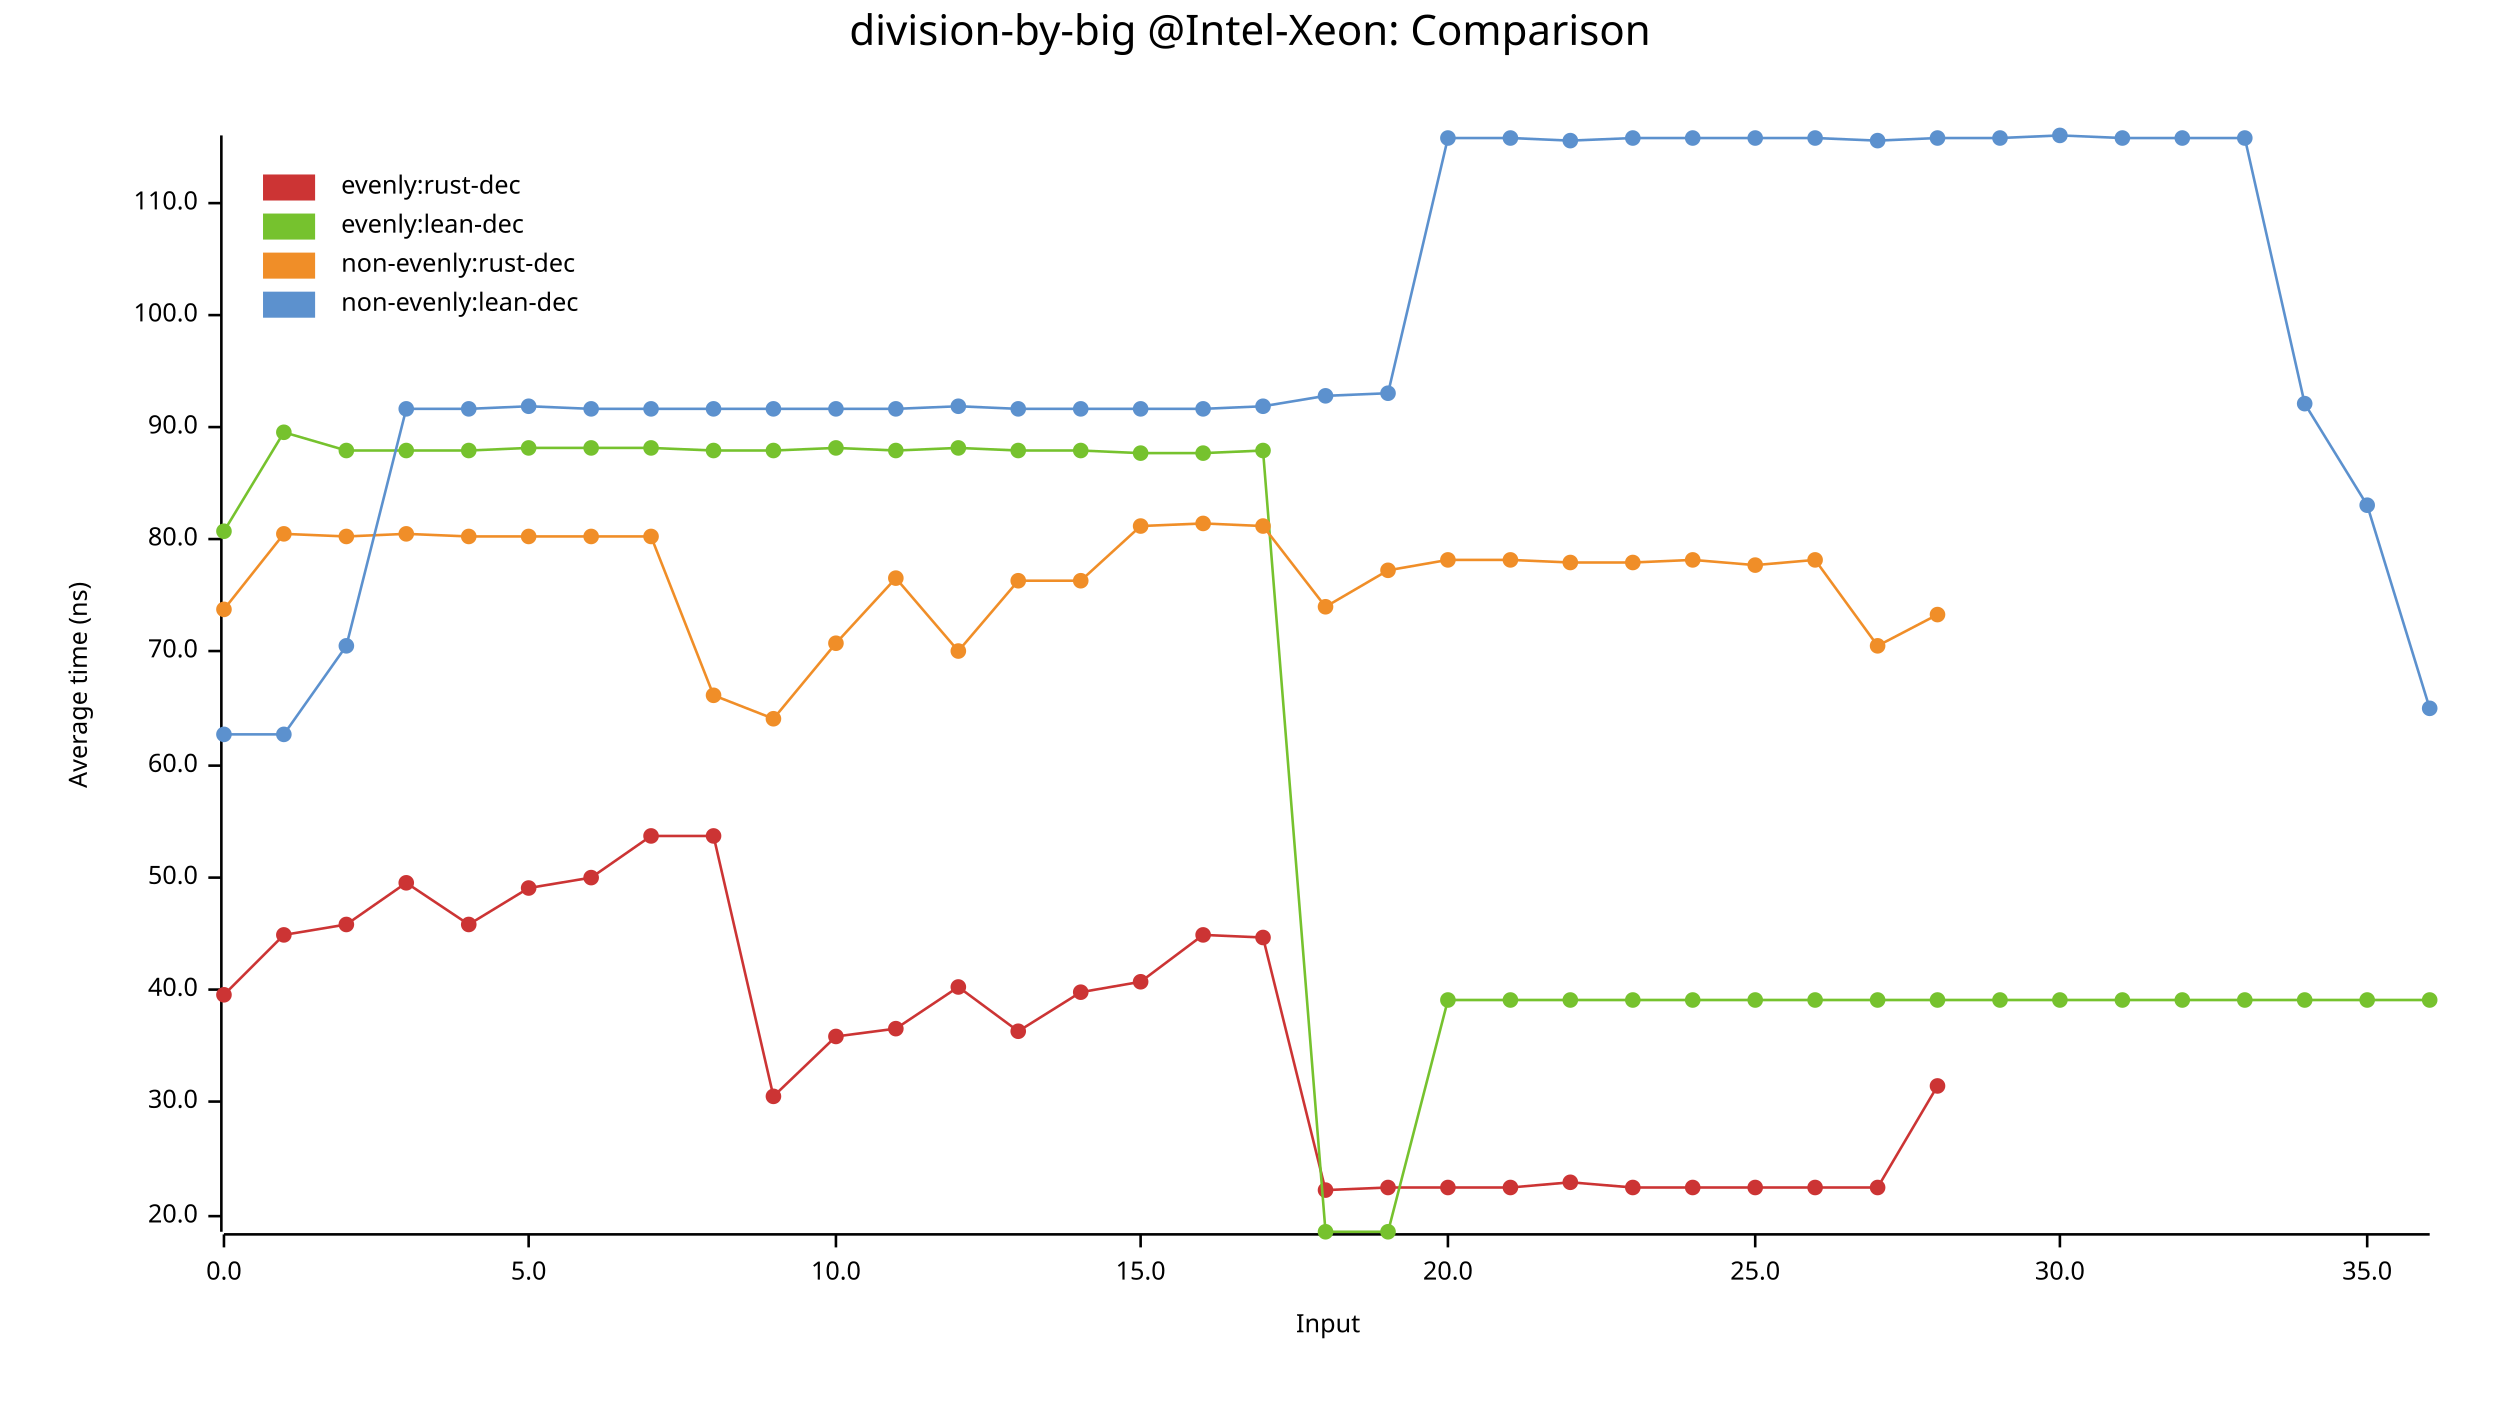
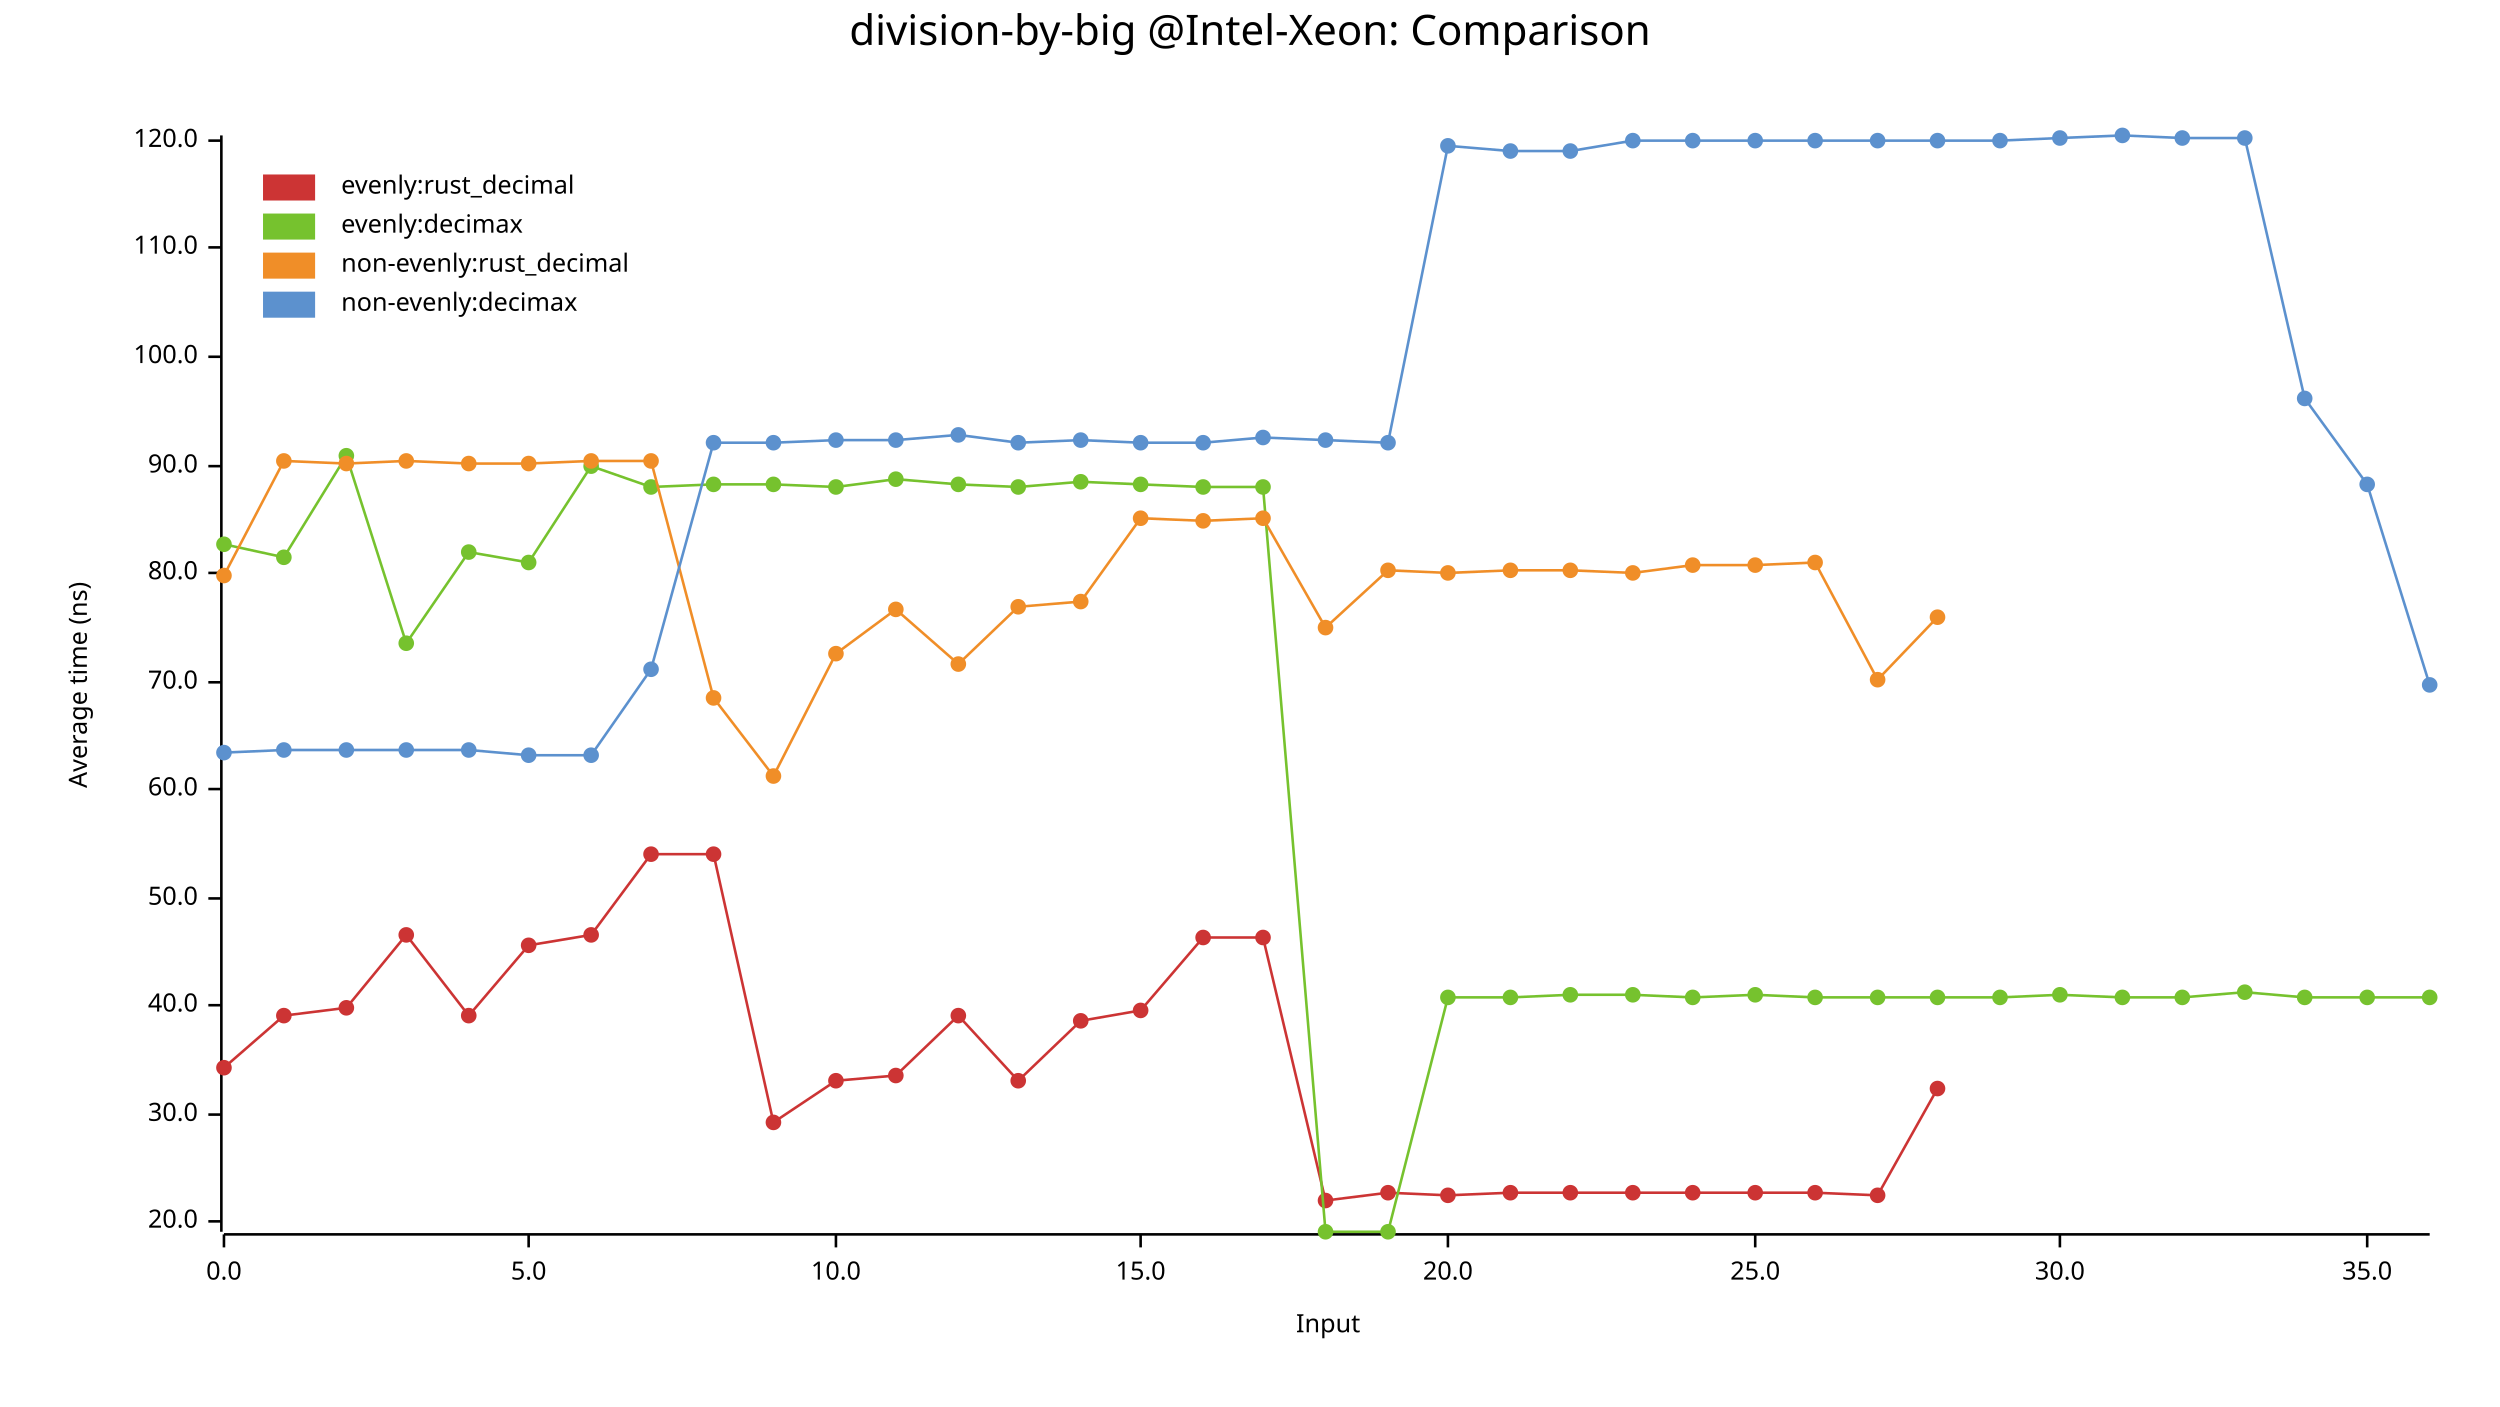
<svg xmlns="http://www.w3.org/2000/svg" width="960" height="540" viewBox="0 0 960 540">
  <text x="480" y="5" dy="0.76em" text-anchor="middle" font-family="sans-serif" font-size="16.129" opacity="1" fill="#000000">
division-by-big @Intel-Xeon: Comparison
</text>
  <text x="26" y="263" dy="0.76em" text-anchor="middle" font-family="sans-serif" font-size="9.677" opacity="1" fill="#000000" transform="rotate(270, 26, 263)">
Average time (ns)
</text>
  <text x="510" y="514" dy="-0.5ex" text-anchor="middle" font-family="sans-serif" font-size="9.677" opacity="1" fill="#000000">
Input
</text>
  <polyline fill="none" opacity="1" stroke="#000000" stroke-width="1" points="85,52 85,473 " />
-   <text x="76" y="467" dy="0.5ex" text-anchor="end" font-family="sans-serif" font-size="9.677" opacity="1" fill="#000000">
+   <text x="76" y="469" dy="0.5ex" text-anchor="end" font-family="sans-serif" font-size="9.677" opacity="1" fill="#000000">
20.0
</text>
-   <polyline fill="none" opacity="1" stroke="#000000" stroke-width="1" points="80,467 85,467 " />
-   <text x="76" y="423" dy="0.5ex" text-anchor="end" font-family="sans-serif" font-size="9.677" opacity="1" fill="#000000">
+   <polyline fill="none" opacity="1" stroke="#000000" stroke-width="1" points="80,469 85,469 " />
+   <text x="76" y="428" dy="0.5ex" text-anchor="end" font-family="sans-serif" font-size="9.677" opacity="1" fill="#000000">
30.0
</text>
-   <polyline fill="none" opacity="1" stroke="#000000" stroke-width="1" points="80,423 85,423 " />
-   <text x="76" y="380" dy="0.5ex" text-anchor="end" font-family="sans-serif" font-size="9.677" opacity="1" fill="#000000">
+   <polyline fill="none" opacity="1" stroke="#000000" stroke-width="1" points="80,428 85,428 " />
+   <text x="76" y="386" dy="0.5ex" text-anchor="end" font-family="sans-serif" font-size="9.677" opacity="1" fill="#000000">
40.0
</text>
-   <polyline fill="none" opacity="1" stroke="#000000" stroke-width="1" points="80,380 85,380 " />
-   <text x="76" y="337" dy="0.5ex" text-anchor="end" font-family="sans-serif" font-size="9.677" opacity="1" fill="#000000">
+   <polyline fill="none" opacity="1" stroke="#000000" stroke-width="1" points="80,386 85,386 " />
+   <text x="76" y="345" dy="0.5ex" text-anchor="end" font-family="sans-serif" font-size="9.677" opacity="1" fill="#000000">
50.0
</text>
-   <polyline fill="none" opacity="1" stroke="#000000" stroke-width="1" points="80,337 85,337 " />
-   <text x="76" y="294" dy="0.5ex" text-anchor="end" font-family="sans-serif" font-size="9.677" opacity="1" fill="#000000">
+   <polyline fill="none" opacity="1" stroke="#000000" stroke-width="1" points="80,345 85,345 " />
+   <text x="76" y="303" dy="0.5ex" text-anchor="end" font-family="sans-serif" font-size="9.677" opacity="1" fill="#000000">
60.0
</text>
-   <polyline fill="none" opacity="1" stroke="#000000" stroke-width="1" points="80,294 85,294 " />
-   <text x="76" y="250" dy="0.5ex" text-anchor="end" font-family="sans-serif" font-size="9.677" opacity="1" fill="#000000">
+   <polyline fill="none" opacity="1" stroke="#000000" stroke-width="1" points="80,303 85,303 " />
+   <text x="76" y="262" dy="0.5ex" text-anchor="end" font-family="sans-serif" font-size="9.677" opacity="1" fill="#000000">
70.0
</text>
-   <polyline fill="none" opacity="1" stroke="#000000" stroke-width="1" points="80,250 85,250 " />
-   <text x="76" y="207" dy="0.5ex" text-anchor="end" font-family="sans-serif" font-size="9.677" opacity="1" fill="#000000">
+   <polyline fill="none" opacity="1" stroke="#000000" stroke-width="1" points="80,262 85,262 " />
+   <text x="76" y="220" dy="0.5ex" text-anchor="end" font-family="sans-serif" font-size="9.677" opacity="1" fill="#000000">
80.0
</text>
-   <polyline fill="none" opacity="1" stroke="#000000" stroke-width="1" points="80,207 85,207 " />
-   <text x="76" y="164" dy="0.5ex" text-anchor="end" font-family="sans-serif" font-size="9.677" opacity="1" fill="#000000">
+   <polyline fill="none" opacity="1" stroke="#000000" stroke-width="1" points="80,220 85,220 " />
+   <text x="76" y="179" dy="0.5ex" text-anchor="end" font-family="sans-serif" font-size="9.677" opacity="1" fill="#000000">
90.0
</text>
-   <polyline fill="none" opacity="1" stroke="#000000" stroke-width="1" points="80,164 85,164 " />
-   <text x="76" y="121" dy="0.5ex" text-anchor="end" font-family="sans-serif" font-size="9.677" opacity="1" fill="#000000">
+   <polyline fill="none" opacity="1" stroke="#000000" stroke-width="1" points="80,179 85,179 " />
+   <text x="76" y="137" dy="0.5ex" text-anchor="end" font-family="sans-serif" font-size="9.677" opacity="1" fill="#000000">
100.0
</text>
-   <polyline fill="none" opacity="1" stroke="#000000" stroke-width="1" points="80,121 85,121 " />
-   <text x="76" y="78" dy="0.5ex" text-anchor="end" font-family="sans-serif" font-size="9.677" opacity="1" fill="#000000">
+   <polyline fill="none" opacity="1" stroke="#000000" stroke-width="1" points="80,137 85,137 " />
+   <text x="76" y="95" dy="0.5ex" text-anchor="end" font-family="sans-serif" font-size="9.677" opacity="1" fill="#000000">
110.0
</text>
-   <polyline fill="none" opacity="1" stroke="#000000" stroke-width="1" points="80,78 85,78 " />
+   <polyline fill="none" opacity="1" stroke="#000000" stroke-width="1" points="80,95 85,95 " />
+   <text x="76" y="54" dy="0.5ex" text-anchor="end" font-family="sans-serif" font-size="9.677" opacity="1" fill="#000000">
+ 120.0
+ </text>
+   <polyline fill="none" opacity="1" stroke="#000000" stroke-width="1" points="80,54 85,54 " />
  <polyline fill="none" opacity="1" stroke="#000000" stroke-width="1" points="86,474 933,474 " />
  <text x="86" y="484" dy="0.76em" text-anchor="middle" font-family="sans-serif" font-size="9.677" opacity="1" fill="#000000">
0.0
</text>
  <polyline fill="none" opacity="1" stroke="#000000" stroke-width="1" points="86,474 86,479 " />
  <text x="203" y="484" dy="0.76em" text-anchor="middle" font-family="sans-serif" font-size="9.677" opacity="1" fill="#000000">
5.0
</text>
  <polyline fill="none" opacity="1" stroke="#000000" stroke-width="1" points="203,474 203,479 " />
  <text x="321" y="484" dy="0.76em" text-anchor="middle" font-family="sans-serif" font-size="9.677" opacity="1" fill="#000000">
10.0
</text>
  <polyline fill="none" opacity="1" stroke="#000000" stroke-width="1" points="321,474 321,479 " />
  <text x="438" y="484" dy="0.76em" text-anchor="middle" font-family="sans-serif" font-size="9.677" opacity="1" fill="#000000">
15.0
</text>
  <polyline fill="none" opacity="1" stroke="#000000" stroke-width="1" points="438,474 438,479 " />
  <text x="556" y="484" dy="0.76em" text-anchor="middle" font-family="sans-serif" font-size="9.677" opacity="1" fill="#000000">
20.0
</text>
  <polyline fill="none" opacity="1" stroke="#000000" stroke-width="1" points="556,474 556,479 " />
  <text x="674" y="484" dy="0.76em" text-anchor="middle" font-family="sans-serif" font-size="9.677" opacity="1" fill="#000000">
25.0
</text>
  <polyline fill="none" opacity="1" stroke="#000000" stroke-width="1" points="674,474 674,479 " />
  <text x="791" y="484" dy="0.76em" text-anchor="middle" font-family="sans-serif" font-size="9.677" opacity="1" fill="#000000">
30.0
</text>
  <polyline fill="none" opacity="1" stroke="#000000" stroke-width="1" points="791,474 791,479 " />
  <text x="909" y="484" dy="0.76em" text-anchor="middle" font-family="sans-serif" font-size="9.677" opacity="1" fill="#000000">
35.0
</text>
  <polyline fill="none" opacity="1" stroke="#000000" stroke-width="1" points="909,474 909,479 " />
-   <circle cx="86" cy="382" r="3" opacity="1" fill="#CC3434" stroke="none" stroke-width="1" />
-   <circle cx="109" cy="359" r="3" opacity="1" fill="#CC3434" stroke="none" stroke-width="1" />
-   <circle cx="133" cy="355" r="3" opacity="1" fill="#CC3434" stroke="none" stroke-width="1" />
-   <circle cx="156" cy="339" r="3" opacity="1" fill="#CC3434" stroke="none" stroke-width="1" />
-   <circle cx="180" cy="355" r="3" opacity="1" fill="#CC3434" stroke="none" stroke-width="1" />
-   <circle cx="203" cy="341" r="3" opacity="1" fill="#CC3434" stroke="none" stroke-width="1" />
-   <circle cx="227" cy="337" r="3" opacity="1" fill="#CC3434" stroke="none" stroke-width="1" />
-   <circle cx="250" cy="321" r="3" opacity="1" fill="#CC3434" stroke="none" stroke-width="1" />
-   <circle cx="274" cy="321" r="3" opacity="1" fill="#CC3434" stroke="none" stroke-width="1" />
-   <circle cx="297" cy="421" r="3" opacity="1" fill="#CC3434" stroke="none" stroke-width="1" />
-   <circle cx="321" cy="398" r="3" opacity="1" fill="#CC3434" stroke="none" stroke-width="1" />
-   <circle cx="344" cy="395" r="3" opacity="1" fill="#CC3434" stroke="none" stroke-width="1" />
-   <circle cx="368" cy="379" r="3" opacity="1" fill="#CC3434" stroke="none" stroke-width="1" />
-   <circle cx="391" cy="396" r="3" opacity="1" fill="#CC3434" stroke="none" stroke-width="1" />
-   <circle cx="415" cy="381" r="3" opacity="1" fill="#CC3434" stroke="none" stroke-width="1" />
-   <circle cx="438" cy="377" r="3" opacity="1" fill="#CC3434" stroke="none" stroke-width="1" />
-   <circle cx="462" cy="359" r="3" opacity="1" fill="#CC3434" stroke="none" stroke-width="1" />
+   <circle cx="86" cy="410" r="3" opacity="1" fill="#CC3434" stroke="none" stroke-width="1" />
+   <circle cx="109" cy="390" r="3" opacity="1" fill="#CC3434" stroke="none" stroke-width="1" />
+   <circle cx="133" cy="387" r="3" opacity="1" fill="#CC3434" stroke="none" stroke-width="1" />
+   <circle cx="156" cy="359" r="3" opacity="1" fill="#CC3434" stroke="none" stroke-width="1" />
+   <circle cx="180" cy="390" r="3" opacity="1" fill="#CC3434" stroke="none" stroke-width="1" />
+   <circle cx="203" cy="363" r="3" opacity="1" fill="#CC3434" stroke="none" stroke-width="1" />
+   <circle cx="227" cy="359" r="3" opacity="1" fill="#CC3434" stroke="none" stroke-width="1" />
+   <circle cx="250" cy="328" r="3" opacity="1" fill="#CC3434" stroke="none" stroke-width="1" />
+   <circle cx="274" cy="328" r="3" opacity="1" fill="#CC3434" stroke="none" stroke-width="1" />
+   <circle cx="297" cy="431" r="3" opacity="1" fill="#CC3434" stroke="none" stroke-width="1" />
+   <circle cx="321" cy="415" r="3" opacity="1" fill="#CC3434" stroke="none" stroke-width="1" />
+   <circle cx="344" cy="413" r="3" opacity="1" fill="#CC3434" stroke="none" stroke-width="1" />
+   <circle cx="368" cy="390" r="3" opacity="1" fill="#CC3434" stroke="none" stroke-width="1" />
+   <circle cx="391" cy="415" r="3" opacity="1" fill="#CC3434" stroke="none" stroke-width="1" />
+   <circle cx="415" cy="392" r="3" opacity="1" fill="#CC3434" stroke="none" stroke-width="1" />
+   <circle cx="438" cy="388" r="3" opacity="1" fill="#CC3434" stroke="none" stroke-width="1" />
+   <circle cx="462" cy="360" r="3" opacity="1" fill="#CC3434" stroke="none" stroke-width="1" />
  <circle cx="485" cy="360" r="3" opacity="1" fill="#CC3434" stroke="none" stroke-width="1" />
-   <circle cx="509" cy="457" r="3" opacity="1" fill="#CC3434" stroke="none" stroke-width="1" />
-   <circle cx="533" cy="456" r="3" opacity="1" fill="#CC3434" stroke="none" stroke-width="1" />
-   <circle cx="556" cy="456" r="3" opacity="1" fill="#CC3434" stroke="none" stroke-width="1" />
-   <circle cx="580" cy="456" r="3" opacity="1" fill="#CC3434" stroke="none" stroke-width="1" />
-   <circle cx="603" cy="454" r="3" opacity="1" fill="#CC3434" stroke="none" stroke-width="1" />
-   <circle cx="627" cy="456" r="3" opacity="1" fill="#CC3434" stroke="none" stroke-width="1" />
-   <circle cx="650" cy="456" r="3" opacity="1" fill="#CC3434" stroke="none" stroke-width="1" />
-   <circle cx="674" cy="456" r="3" opacity="1" fill="#CC3434" stroke="none" stroke-width="1" />
-   <circle cx="697" cy="456" r="3" opacity="1" fill="#CC3434" stroke="none" stroke-width="1" />
-   <circle cx="721" cy="456" r="3" opacity="1" fill="#CC3434" stroke="none" stroke-width="1" />
-   <circle cx="744" cy="417" r="3" opacity="1" fill="#CC3434" stroke="none" stroke-width="1" />
-   <polyline fill="none" opacity="1" stroke="#CC3434" stroke-width="1" points="86,382 109,359 133,355 156,339 180,355 203,341 227,337 250,321 274,321 297,421 321,398 344,395 368,379 391,396 415,381 438,377 462,359 485,360 509,457 533,456 556,456 580,456 603,454 627,456 650,456 674,456 697,456 721,456 744,417 " />
-   <circle cx="86" cy="204" r="3" opacity="1" fill="#76C22E" stroke="none" stroke-width="1" />
-   <circle cx="109" cy="166" r="3" opacity="1" fill="#76C22E" stroke="none" stroke-width="1" />
-   <circle cx="133" cy="173" r="3" opacity="1" fill="#76C22E" stroke="none" stroke-width="1" />
-   <circle cx="156" cy="173" r="3" opacity="1" fill="#76C22E" stroke="none" stroke-width="1" />
-   <circle cx="180" cy="173" r="3" opacity="1" fill="#76C22E" stroke="none" stroke-width="1" />
-   <circle cx="203" cy="172" r="3" opacity="1" fill="#76C22E" stroke="none" stroke-width="1" />
-   <circle cx="227" cy="172" r="3" opacity="1" fill="#76C22E" stroke="none" stroke-width="1" />
-   <circle cx="250" cy="172" r="3" opacity="1" fill="#76C22E" stroke="none" stroke-width="1" />
-   <circle cx="274" cy="173" r="3" opacity="1" fill="#76C22E" stroke="none" stroke-width="1" />
-   <circle cx="297" cy="173" r="3" opacity="1" fill="#76C22E" stroke="none" stroke-width="1" />
-   <circle cx="321" cy="172" r="3" opacity="1" fill="#76C22E" stroke="none" stroke-width="1" />
-   <circle cx="344" cy="173" r="3" opacity="1" fill="#76C22E" stroke="none" stroke-width="1" />
-   <circle cx="368" cy="172" r="3" opacity="1" fill="#76C22E" stroke="none" stroke-width="1" />
-   <circle cx="391" cy="173" r="3" opacity="1" fill="#76C22E" stroke="none" stroke-width="1" />
-   <circle cx="415" cy="173" r="3" opacity="1" fill="#76C22E" stroke="none" stroke-width="1" />
-   <circle cx="438" cy="174" r="3" opacity="1" fill="#76C22E" stroke="none" stroke-width="1" />
-   <circle cx="462" cy="174" r="3" opacity="1" fill="#76C22E" stroke="none" stroke-width="1" />
-   <circle cx="485" cy="173" r="3" opacity="1" fill="#76C22E" stroke="none" stroke-width="1" />
+   <circle cx="509" cy="461" r="3" opacity="1" fill="#CC3434" stroke="none" stroke-width="1" />
+   <circle cx="533" cy="458" r="3" opacity="1" fill="#CC3434" stroke="none" stroke-width="1" />
+   <circle cx="556" cy="459" r="3" opacity="1" fill="#CC3434" stroke="none" stroke-width="1" />
+   <circle cx="580" cy="458" r="3" opacity="1" fill="#CC3434" stroke="none" stroke-width="1" />
+   <circle cx="603" cy="458" r="3" opacity="1" fill="#CC3434" stroke="none" stroke-width="1" />
+   <circle cx="627" cy="458" r="3" opacity="1" fill="#CC3434" stroke="none" stroke-width="1" />
+   <circle cx="650" cy="458" r="3" opacity="1" fill="#CC3434" stroke="none" stroke-width="1" />
+   <circle cx="674" cy="458" r="3" opacity="1" fill="#CC3434" stroke="none" stroke-width="1" />
+   <circle cx="697" cy="458" r="3" opacity="1" fill="#CC3434" stroke="none" stroke-width="1" />
+   <circle cx="721" cy="459" r="3" opacity="1" fill="#CC3434" stroke="none" stroke-width="1" />
+   <circle cx="744" cy="418" r="3" opacity="1" fill="#CC3434" stroke="none" stroke-width="1" />
+   <polyline fill="none" opacity="1" stroke="#CC3434" stroke-width="1" points="86,410 109,390 133,387 156,359 180,390 203,363 227,359 250,328 274,328 297,431 321,415 344,413 368,390 391,415 415,392 438,388 462,360 485,360 509,461 533,458 556,459 580,458 603,458 627,458 650,458 674,458 697,458 721,459 744,418 " />
+   <circle cx="86" cy="209" r="3" opacity="1" fill="#76C22E" stroke="none" stroke-width="1" />
+   <circle cx="109" cy="214" r="3" opacity="1" fill="#76C22E" stroke="none" stroke-width="1" />
+   <circle cx="133" cy="175" r="3" opacity="1" fill="#76C22E" stroke="none" stroke-width="1" />
+   <circle cx="156" cy="247" r="3" opacity="1" fill="#76C22E" stroke="none" stroke-width="1" />
+   <circle cx="180" cy="212" r="3" opacity="1" fill="#76C22E" stroke="none" stroke-width="1" />
+   <circle cx="203" cy="216" r="3" opacity="1" fill="#76C22E" stroke="none" stroke-width="1" />
+   <circle cx="227" cy="179" r="3" opacity="1" fill="#76C22E" stroke="none" stroke-width="1" />
+   <circle cx="250" cy="187" r="3" opacity="1" fill="#76C22E" stroke="none" stroke-width="1" />
+   <circle cx="274" cy="186" r="3" opacity="1" fill="#76C22E" stroke="none" stroke-width="1" />
+   <circle cx="297" cy="186" r="3" opacity="1" fill="#76C22E" stroke="none" stroke-width="1" />
+   <circle cx="321" cy="187" r="3" opacity="1" fill="#76C22E" stroke="none" stroke-width="1" />
+   <circle cx="344" cy="184" r="3" opacity="1" fill="#76C22E" stroke="none" stroke-width="1" />
+   <circle cx="368" cy="186" r="3" opacity="1" fill="#76C22E" stroke="none" stroke-width="1" />
+   <circle cx="391" cy="187" r="3" opacity="1" fill="#76C22E" stroke="none" stroke-width="1" />
+   <circle cx="415" cy="185" r="3" opacity="1" fill="#76C22E" stroke="none" stroke-width="1" />
+   <circle cx="438" cy="186" r="3" opacity="1" fill="#76C22E" stroke="none" stroke-width="1" />
+   <circle cx="462" cy="187" r="3" opacity="1" fill="#76C22E" stroke="none" stroke-width="1" />
+   <circle cx="485" cy="187" r="3" opacity="1" fill="#76C22E" stroke="none" stroke-width="1" />
  <circle cx="509" cy="473" r="3" opacity="1" fill="#76C22E" stroke="none" stroke-width="1" />
  <circle cx="533" cy="473" r="3" opacity="1" fill="#76C22E" stroke="none" stroke-width="1" />
-   <circle cx="556" cy="384" r="3" opacity="1" fill="#76C22E" stroke="none" stroke-width="1" />
-   <circle cx="580" cy="384" r="3" opacity="1" fill="#76C22E" stroke="none" stroke-width="1" />
-   <circle cx="603" cy="384" r="3" opacity="1" fill="#76C22E" stroke="none" stroke-width="1" />
-   <circle cx="627" cy="384" r="3" opacity="1" fill="#76C22E" stroke="none" stroke-width="1" />
-   <circle cx="650" cy="384" r="3" opacity="1" fill="#76C22E" stroke="none" stroke-width="1" />
-   <circle cx="674" cy="384" r="3" opacity="1" fill="#76C22E" stroke="none" stroke-width="1" />
-   <circle cx="697" cy="384" r="3" opacity="1" fill="#76C22E" stroke="none" stroke-width="1" />
-   <circle cx="721" cy="384" r="3" opacity="1" fill="#76C22E" stroke="none" stroke-width="1" />
-   <circle cx="744" cy="384" r="3" opacity="1" fill="#76C22E" stroke="none" stroke-width="1" />
-   <circle cx="768" cy="384" r="3" opacity="1" fill="#76C22E" stroke="none" stroke-width="1" />
-   <circle cx="791" cy="384" r="3" opacity="1" fill="#76C22E" stroke="none" stroke-width="1" />
-   <circle cx="815" cy="384" r="3" opacity="1" fill="#76C22E" stroke="none" stroke-width="1" />
-   <circle cx="838" cy="384" r="3" opacity="1" fill="#76C22E" stroke="none" stroke-width="1" />
-   <circle cx="862" cy="384" r="3" opacity="1" fill="#76C22E" stroke="none" stroke-width="1" />
-   <circle cx="885" cy="384" r="3" opacity="1" fill="#76C22E" stroke="none" stroke-width="1" />
-   <circle cx="909" cy="384" r="3" opacity="1" fill="#76C22E" stroke="none" stroke-width="1" />
-   <circle cx="933" cy="384" r="3" opacity="1" fill="#76C22E" stroke="none" stroke-width="1" />
-   <polyline fill="none" opacity="1" stroke="#76C22E" stroke-width="1" points="86,204 109,166 133,173 156,173 180,173 203,172 227,172 250,172 274,173 297,173 321,172 344,173 368,172 391,173 415,173 438,174 462,174 485,173 509,473 533,473 556,384 580,384 603,384 627,384 650,384 674,384 697,384 721,384 744,384 768,384 791,384 815,384 838,384 862,384 885,384 909,384 933,384 " />
-   <circle cx="86" cy="234" r="3" opacity="1" fill="#F08E28" stroke="none" stroke-width="1" />
-   <circle cx="109" cy="205" r="3" opacity="1" fill="#F08E28" stroke="none" stroke-width="1" />
-   <circle cx="133" cy="206" r="3" opacity="1" fill="#F08E28" stroke="none" stroke-width="1" />
-   <circle cx="156" cy="205" r="3" opacity="1" fill="#F08E28" stroke="none" stroke-width="1" />
-   <circle cx="180" cy="206" r="3" opacity="1" fill="#F08E28" stroke="none" stroke-width="1" />
-   <circle cx="203" cy="206" r="3" opacity="1" fill="#F08E28" stroke="none" stroke-width="1" />
-   <circle cx="227" cy="206" r="3" opacity="1" fill="#F08E28" stroke="none" stroke-width="1" />
-   <circle cx="250" cy="206" r="3" opacity="1" fill="#F08E28" stroke="none" stroke-width="1" />
-   <circle cx="274" cy="267" r="3" opacity="1" fill="#F08E28" stroke="none" stroke-width="1" />
-   <circle cx="297" cy="276" r="3" opacity="1" fill="#F08E28" stroke="none" stroke-width="1" />
-   <circle cx="321" cy="247" r="3" opacity="1" fill="#F08E28" stroke="none" stroke-width="1" />
-   <circle cx="344" cy="222" r="3" opacity="1" fill="#F08E28" stroke="none" stroke-width="1" />
-   <circle cx="368" cy="250" r="3" opacity="1" fill="#F08E28" stroke="none" stroke-width="1" />
-   <circle cx="391" cy="223" r="3" opacity="1" fill="#F08E28" stroke="none" stroke-width="1" />
-   <circle cx="415" cy="223" r="3" opacity="1" fill="#F08E28" stroke="none" stroke-width="1" />
-   <circle cx="438" cy="202" r="3" opacity="1" fill="#F08E28" stroke="none" stroke-width="1" />
-   <circle cx="462" cy="201" r="3" opacity="1" fill="#F08E28" stroke="none" stroke-width="1" />
-   <circle cx="485" cy="202" r="3" opacity="1" fill="#F08E28" stroke="none" stroke-width="1" />
-   <circle cx="509" cy="233" r="3" opacity="1" fill="#F08E28" stroke="none" stroke-width="1" />
+   <circle cx="556" cy="383" r="3" opacity="1" fill="#76C22E" stroke="none" stroke-width="1" />
+   <circle cx="580" cy="383" r="3" opacity="1" fill="#76C22E" stroke="none" stroke-width="1" />
+   <circle cx="603" cy="382" r="3" opacity="1" fill="#76C22E" stroke="none" stroke-width="1" />
+   <circle cx="627" cy="382" r="3" opacity="1" fill="#76C22E" stroke="none" stroke-width="1" />
+   <circle cx="650" cy="383" r="3" opacity="1" fill="#76C22E" stroke="none" stroke-width="1" />
+   <circle cx="674" cy="382" r="3" opacity="1" fill="#76C22E" stroke="none" stroke-width="1" />
+   <circle cx="697" cy="383" r="3" opacity="1" fill="#76C22E" stroke="none" stroke-width="1" />
+   <circle cx="721" cy="383" r="3" opacity="1" fill="#76C22E" stroke="none" stroke-width="1" />
+   <circle cx="744" cy="383" r="3" opacity="1" fill="#76C22E" stroke="none" stroke-width="1" />
+   <circle cx="768" cy="383" r="3" opacity="1" fill="#76C22E" stroke="none" stroke-width="1" />
+   <circle cx="791" cy="382" r="3" opacity="1" fill="#76C22E" stroke="none" stroke-width="1" />
+   <circle cx="815" cy="383" r="3" opacity="1" fill="#76C22E" stroke="none" stroke-width="1" />
+   <circle cx="838" cy="383" r="3" opacity="1" fill="#76C22E" stroke="none" stroke-width="1" />
+   <circle cx="862" cy="381" r="3" opacity="1" fill="#76C22E" stroke="none" stroke-width="1" />
+   <circle cx="885" cy="383" r="3" opacity="1" fill="#76C22E" stroke="none" stroke-width="1" />
+   <circle cx="909" cy="383" r="3" opacity="1" fill="#76C22E" stroke="none" stroke-width="1" />
+   <circle cx="933" cy="383" r="3" opacity="1" fill="#76C22E" stroke="none" stroke-width="1" />
+   <polyline fill="none" opacity="1" stroke="#76C22E" stroke-width="1" points="86,209 109,214 133,175 156,247 180,212 203,216 227,179 250,187 274,186 297,186 321,187 344,184 368,186 391,187 415,185 438,186 462,187 485,187 509,473 533,473 556,383 580,383 603,382 627,382 650,383 674,382 697,383 721,383 744,383 768,383 791,382 815,383 838,383 862,381 885,383 909,383 933,383 " />
+   <circle cx="86" cy="221" r="3" opacity="1" fill="#F08E28" stroke="none" stroke-width="1" />
+   <circle cx="109" cy="177" r="3" opacity="1" fill="#F08E28" stroke="none" stroke-width="1" />
+   <circle cx="133" cy="178" r="3" opacity="1" fill="#F08E28" stroke="none" stroke-width="1" />
+   <circle cx="156" cy="177" r="3" opacity="1" fill="#F08E28" stroke="none" stroke-width="1" />
+   <circle cx="180" cy="178" r="3" opacity="1" fill="#F08E28" stroke="none" stroke-width="1" />
+   <circle cx="203" cy="178" r="3" opacity="1" fill="#F08E28" stroke="none" stroke-width="1" />
+   <circle cx="227" cy="177" r="3" opacity="1" fill="#F08E28" stroke="none" stroke-width="1" />
+   <circle cx="250" cy="177" r="3" opacity="1" fill="#F08E28" stroke="none" stroke-width="1" />
+   <circle cx="274" cy="268" r="3" opacity="1" fill="#F08E28" stroke="none" stroke-width="1" />
+   <circle cx="297" cy="298" r="3" opacity="1" fill="#F08E28" stroke="none" stroke-width="1" />
+   <circle cx="321" cy="251" r="3" opacity="1" fill="#F08E28" stroke="none" stroke-width="1" />
+   <circle cx="344" cy="234" r="3" opacity="1" fill="#F08E28" stroke="none" stroke-width="1" />
+   <circle cx="368" cy="255" r="3" opacity="1" fill="#F08E28" stroke="none" stroke-width="1" />
+   <circle cx="391" cy="233" r="3" opacity="1" fill="#F08E28" stroke="none" stroke-width="1" />
+   <circle cx="415" cy="231" r="3" opacity="1" fill="#F08E28" stroke="none" stroke-width="1" />
+   <circle cx="438" cy="199" r="3" opacity="1" fill="#F08E28" stroke="none" stroke-width="1" />
+   <circle cx="462" cy="200" r="3" opacity="1" fill="#F08E28" stroke="none" stroke-width="1" />
+   <circle cx="485" cy="199" r="3" opacity="1" fill="#F08E28" stroke="none" stroke-width="1" />
+   <circle cx="509" cy="241" r="3" opacity="1" fill="#F08E28" stroke="none" stroke-width="1" />
  <circle cx="533" cy="219" r="3" opacity="1" fill="#F08E28" stroke="none" stroke-width="1" />
-   <circle cx="556" cy="215" r="3" opacity="1" fill="#F08E28" stroke="none" stroke-width="1" />
-   <circle cx="580" cy="215" r="3" opacity="1" fill="#F08E28" stroke="none" stroke-width="1" />
-   <circle cx="603" cy="216" r="3" opacity="1" fill="#F08E28" stroke="none" stroke-width="1" />
-   <circle cx="627" cy="216" r="3" opacity="1" fill="#F08E28" stroke="none" stroke-width="1" />
-   <circle cx="650" cy="215" r="3" opacity="1" fill="#F08E28" stroke="none" stroke-width="1" />
+   <circle cx="556" cy="220" r="3" opacity="1" fill="#F08E28" stroke="none" stroke-width="1" />
+   <circle cx="580" cy="219" r="3" opacity="1" fill="#F08E28" stroke="none" stroke-width="1" />
+   <circle cx="603" cy="219" r="3" opacity="1" fill="#F08E28" stroke="none" stroke-width="1" />
+   <circle cx="627" cy="220" r="3" opacity="1" fill="#F08E28" stroke="none" stroke-width="1" />
+   <circle cx="650" cy="217" r="3" opacity="1" fill="#F08E28" stroke="none" stroke-width="1" />
  <circle cx="674" cy="217" r="3" opacity="1" fill="#F08E28" stroke="none" stroke-width="1" />
-   <circle cx="697" cy="215" r="3" opacity="1" fill="#F08E28" stroke="none" stroke-width="1" />
-   <circle cx="721" cy="248" r="3" opacity="1" fill="#F08E28" stroke="none" stroke-width="1" />
-   <circle cx="744" cy="236" r="3" opacity="1" fill="#F08E28" stroke="none" stroke-width="1" />
-   <polyline fill="none" opacity="1" stroke="#F08E28" stroke-width="1" points="86,234 109,205 133,206 156,205 180,206 203,206 227,206 250,206 274,267 297,276 321,247 344,222 368,250 391,223 415,223 438,202 462,201 485,202 509,233 533,219 556,215 580,215 603,216 627,216 650,215 674,217 697,215 721,248 744,236 " />
-   <circle cx="86" cy="282" r="3" opacity="1" fill="#5C91CE" stroke="none" stroke-width="1" />
-   <circle cx="109" cy="282" r="3" opacity="1" fill="#5C91CE" stroke="none" stroke-width="1" />
-   <circle cx="133" cy="248" r="3" opacity="1" fill="#5C91CE" stroke="none" stroke-width="1" />
-   <circle cx="156" cy="157" r="3" opacity="1" fill="#5C91CE" stroke="none" stroke-width="1" />
-   <circle cx="180" cy="157" r="3" opacity="1" fill="#5C91CE" stroke="none" stroke-width="1" />
-   <circle cx="203" cy="156" r="3" opacity="1" fill="#5C91CE" stroke="none" stroke-width="1" />
-   <circle cx="227" cy="157" r="3" opacity="1" fill="#5C91CE" stroke="none" stroke-width="1" />
-   <circle cx="250" cy="157" r="3" opacity="1" fill="#5C91CE" stroke="none" stroke-width="1" />
-   <circle cx="274" cy="157" r="3" opacity="1" fill="#5C91CE" stroke="none" stroke-width="1" />
-   <circle cx="297" cy="157" r="3" opacity="1" fill="#5C91CE" stroke="none" stroke-width="1" />
-   <circle cx="321" cy="157" r="3" opacity="1" fill="#5C91CE" stroke="none" stroke-width="1" />
-   <circle cx="344" cy="157" r="3" opacity="1" fill="#5C91CE" stroke="none" stroke-width="1" />
-   <circle cx="368" cy="156" r="3" opacity="1" fill="#5C91CE" stroke="none" stroke-width="1" />
-   <circle cx="391" cy="157" r="3" opacity="1" fill="#5C91CE" stroke="none" stroke-width="1" />
-   <circle cx="415" cy="157" r="3" opacity="1" fill="#5C91CE" stroke="none" stroke-width="1" />
-   <circle cx="438" cy="157" r="3" opacity="1" fill="#5C91CE" stroke="none" stroke-width="1" />
-   <circle cx="462" cy="157" r="3" opacity="1" fill="#5C91CE" stroke="none" stroke-width="1" />
-   <circle cx="485" cy="156" r="3" opacity="1" fill="#5C91CE" stroke="none" stroke-width="1" />
-   <circle cx="509" cy="152" r="3" opacity="1" fill="#5C91CE" stroke="none" stroke-width="1" />
-   <circle cx="533" cy="151" r="3" opacity="1" fill="#5C91CE" stroke="none" stroke-width="1" />
-   <circle cx="556" cy="53" r="3" opacity="1" fill="#5C91CE" stroke="none" stroke-width="1" />
-   <circle cx="580" cy="53" r="3" opacity="1" fill="#5C91CE" stroke="none" stroke-width="1" />
-   <circle cx="603" cy="54" r="3" opacity="1" fill="#5C91CE" stroke="none" stroke-width="1" />
-   <circle cx="627" cy="53" r="3" opacity="1" fill="#5C91CE" stroke="none" stroke-width="1" />
-   <circle cx="650" cy="53" r="3" opacity="1" fill="#5C91CE" stroke="none" stroke-width="1" />
-   <circle cx="674" cy="53" r="3" opacity="1" fill="#5C91CE" stroke="none" stroke-width="1" />
-   <circle cx="697" cy="53" r="3" opacity="1" fill="#5C91CE" stroke="none" stroke-width="1" />
+   <circle cx="697" cy="216" r="3" opacity="1" fill="#F08E28" stroke="none" stroke-width="1" />
+   <circle cx="721" cy="261" r="3" opacity="1" fill="#F08E28" stroke="none" stroke-width="1" />
+   <circle cx="744" cy="237" r="3" opacity="1" fill="#F08E28" stroke="none" stroke-width="1" />
+   <polyline fill="none" opacity="1" stroke="#F08E28" stroke-width="1" points="86,221 109,177 133,178 156,177 180,178 203,178 227,177 250,177 274,268 297,298 321,251 344,234 368,255 391,233 415,231 438,199 462,200 485,199 509,241 533,219 556,220 580,219 603,219 627,220 650,217 674,217 697,216 721,261 744,237 " />
+   <circle cx="86" cy="289" r="3" opacity="1" fill="#5C91CE" stroke="none" stroke-width="1" />
+   <circle cx="109" cy="288" r="3" opacity="1" fill="#5C91CE" stroke="none" stroke-width="1" />
+   <circle cx="133" cy="288" r="3" opacity="1" fill="#5C91CE" stroke="none" stroke-width="1" />
+   <circle cx="156" cy="288" r="3" opacity="1" fill="#5C91CE" stroke="none" stroke-width="1" />
+   <circle cx="180" cy="288" r="3" opacity="1" fill="#5C91CE" stroke="none" stroke-width="1" />
+   <circle cx="203" cy="290" r="3" opacity="1" fill="#5C91CE" stroke="none" stroke-width="1" />
+   <circle cx="227" cy="290" r="3" opacity="1" fill="#5C91CE" stroke="none" stroke-width="1" />
+   <circle cx="250" cy="257" r="3" opacity="1" fill="#5C91CE" stroke="none" stroke-width="1" />
+   <circle cx="274" cy="170" r="3" opacity="1" fill="#5C91CE" stroke="none" stroke-width="1" />
+   <circle cx="297" cy="170" r="3" opacity="1" fill="#5C91CE" stroke="none" stroke-width="1" />
+   <circle cx="321" cy="169" r="3" opacity="1" fill="#5C91CE" stroke="none" stroke-width="1" />
+   <circle cx="344" cy="169" r="3" opacity="1" fill="#5C91CE" stroke="none" stroke-width="1" />
+   <circle cx="368" cy="167" r="3" opacity="1" fill="#5C91CE" stroke="none" stroke-width="1" />
+   <circle cx="391" cy="170" r="3" opacity="1" fill="#5C91CE" stroke="none" stroke-width="1" />
+   <circle cx="415" cy="169" r="3" opacity="1" fill="#5C91CE" stroke="none" stroke-width="1" />
+   <circle cx="438" cy="170" r="3" opacity="1" fill="#5C91CE" stroke="none" stroke-width="1" />
+   <circle cx="462" cy="170" r="3" opacity="1" fill="#5C91CE" stroke="none" stroke-width="1" />
+   <circle cx="485" cy="168" r="3" opacity="1" fill="#5C91CE" stroke="none" stroke-width="1" />
+   <circle cx="509" cy="169" r="3" opacity="1" fill="#5C91CE" stroke="none" stroke-width="1" />
+   <circle cx="533" cy="170" r="3" opacity="1" fill="#5C91CE" stroke="none" stroke-width="1" />
+   <circle cx="556" cy="56" r="3" opacity="1" fill="#5C91CE" stroke="none" stroke-width="1" />
+   <circle cx="580" cy="58" r="3" opacity="1" fill="#5C91CE" stroke="none" stroke-width="1" />
+   <circle cx="603" cy="58" r="3" opacity="1" fill="#5C91CE" stroke="none" stroke-width="1" />
+   <circle cx="627" cy="54" r="3" opacity="1" fill="#5C91CE" stroke="none" stroke-width="1" />
+   <circle cx="650" cy="54" r="3" opacity="1" fill="#5C91CE" stroke="none" stroke-width="1" />
+   <circle cx="674" cy="54" r="3" opacity="1" fill="#5C91CE" stroke="none" stroke-width="1" />
+   <circle cx="697" cy="54" r="3" opacity="1" fill="#5C91CE" stroke="none" stroke-width="1" />
  <circle cx="721" cy="54" r="3" opacity="1" fill="#5C91CE" stroke="none" stroke-width="1" />
-   <circle cx="744" cy="53" r="3" opacity="1" fill="#5C91CE" stroke="none" stroke-width="1" />
-   <circle cx="768" cy="53" r="3" opacity="1" fill="#5C91CE" stroke="none" stroke-width="1" />
-   <circle cx="791" cy="52" r="3" opacity="1" fill="#5C91CE" stroke="none" stroke-width="1" />
-   <circle cx="815" cy="53" r="3" opacity="1" fill="#5C91CE" stroke="none" stroke-width="1" />
+   <circle cx="744" cy="54" r="3" opacity="1" fill="#5C91CE" stroke="none" stroke-width="1" />
+   <circle cx="768" cy="54" r="3" opacity="1" fill="#5C91CE" stroke="none" stroke-width="1" />
+   <circle cx="791" cy="53" r="3" opacity="1" fill="#5C91CE" stroke="none" stroke-width="1" />
+   <circle cx="815" cy="52" r="3" opacity="1" fill="#5C91CE" stroke="none" stroke-width="1" />
  <circle cx="838" cy="53" r="3" opacity="1" fill="#5C91CE" stroke="none" stroke-width="1" />
  <circle cx="862" cy="53" r="3" opacity="1" fill="#5C91CE" stroke="none" stroke-width="1" />
-   <circle cx="885" cy="155" r="3" opacity="1" fill="#5C91CE" stroke="none" stroke-width="1" />
-   <circle cx="909" cy="194" r="3" opacity="1" fill="#5C91CE" stroke="none" stroke-width="1" />
-   <circle cx="933" cy="272" r="3" opacity="1" fill="#5C91CE" stroke="none" stroke-width="1" />
-   <polyline fill="none" opacity="1" stroke="#5C91CE" stroke-width="1" points="86,282 109,282 133,248 156,157 180,157 203,156 227,157 250,157 274,157 297,157 321,157 344,157 368,156 391,157 415,157 438,157 462,157 485,156 509,152 533,151 556,53 580,53 603,54 627,53 650,53 674,53 697,53 721,54 744,53 768,53 791,52 815,53 838,53 862,53 885,155 909,194 933,272 " />
+   <circle cx="885" cy="153" r="3" opacity="1" fill="#5C91CE" stroke="none" stroke-width="1" />
+   <circle cx="909" cy="186" r="3" opacity="1" fill="#5C91CE" stroke="none" stroke-width="1" />
+   <circle cx="933" cy="263" r="3" opacity="1" fill="#5C91CE" stroke="none" stroke-width="1" />
+   <polyline fill="none" opacity="1" stroke="#5C91CE" stroke-width="1" points="86,289 109,288 133,288 156,288 180,288 203,290 227,290 250,257 274,170 297,170 321,169 344,169 368,167 391,170 415,169 438,170 462,170 485,168 509,169 533,170 556,56 580,58 603,58 627,54 650,54 674,54 697,54 721,54 744,54 768,54 791,53 815,52 838,53 862,53 885,153 909,186 933,263 " />
  <text x="131" y="67" dy="0.76em" text-anchor="start" font-family="sans-serif" font-size="9.677" opacity="1" fill="#000000">
- evenly:rust-dec
+ evenly:rust_decimal
</text>
  <text x="131" y="82" dy="0.76em" text-anchor="start" font-family="sans-serif" font-size="9.677" opacity="1" fill="#000000">
- evenly:lean-dec
+ evenly:decimax
</text>
  <text x="131" y="97" dy="0.76em" text-anchor="start" font-family="sans-serif" font-size="9.677" opacity="1" fill="#000000">
- non-evenly:rust-dec
+ non-evenly:rust_decimal
</text>
  <text x="131" y="112" dy="0.76em" text-anchor="start" font-family="sans-serif" font-size="9.677" opacity="1" fill="#000000">
- non-evenly:lean-dec
+ non-evenly:decimax
</text>
  <rect x="101" y="67" width="20" height="10" opacity="1" fill="#CC3434" stroke="none" />
  <rect x="101" y="82" width="20" height="10" opacity="1" fill="#76C22E" stroke="none" />
  <rect x="101" y="97" width="20" height="10" opacity="1" fill="#F08E28" stroke="none" />
  <rect x="101" y="112" width="20" height="10" opacity="1" fill="#5C91CE" stroke="none" />
</svg>
